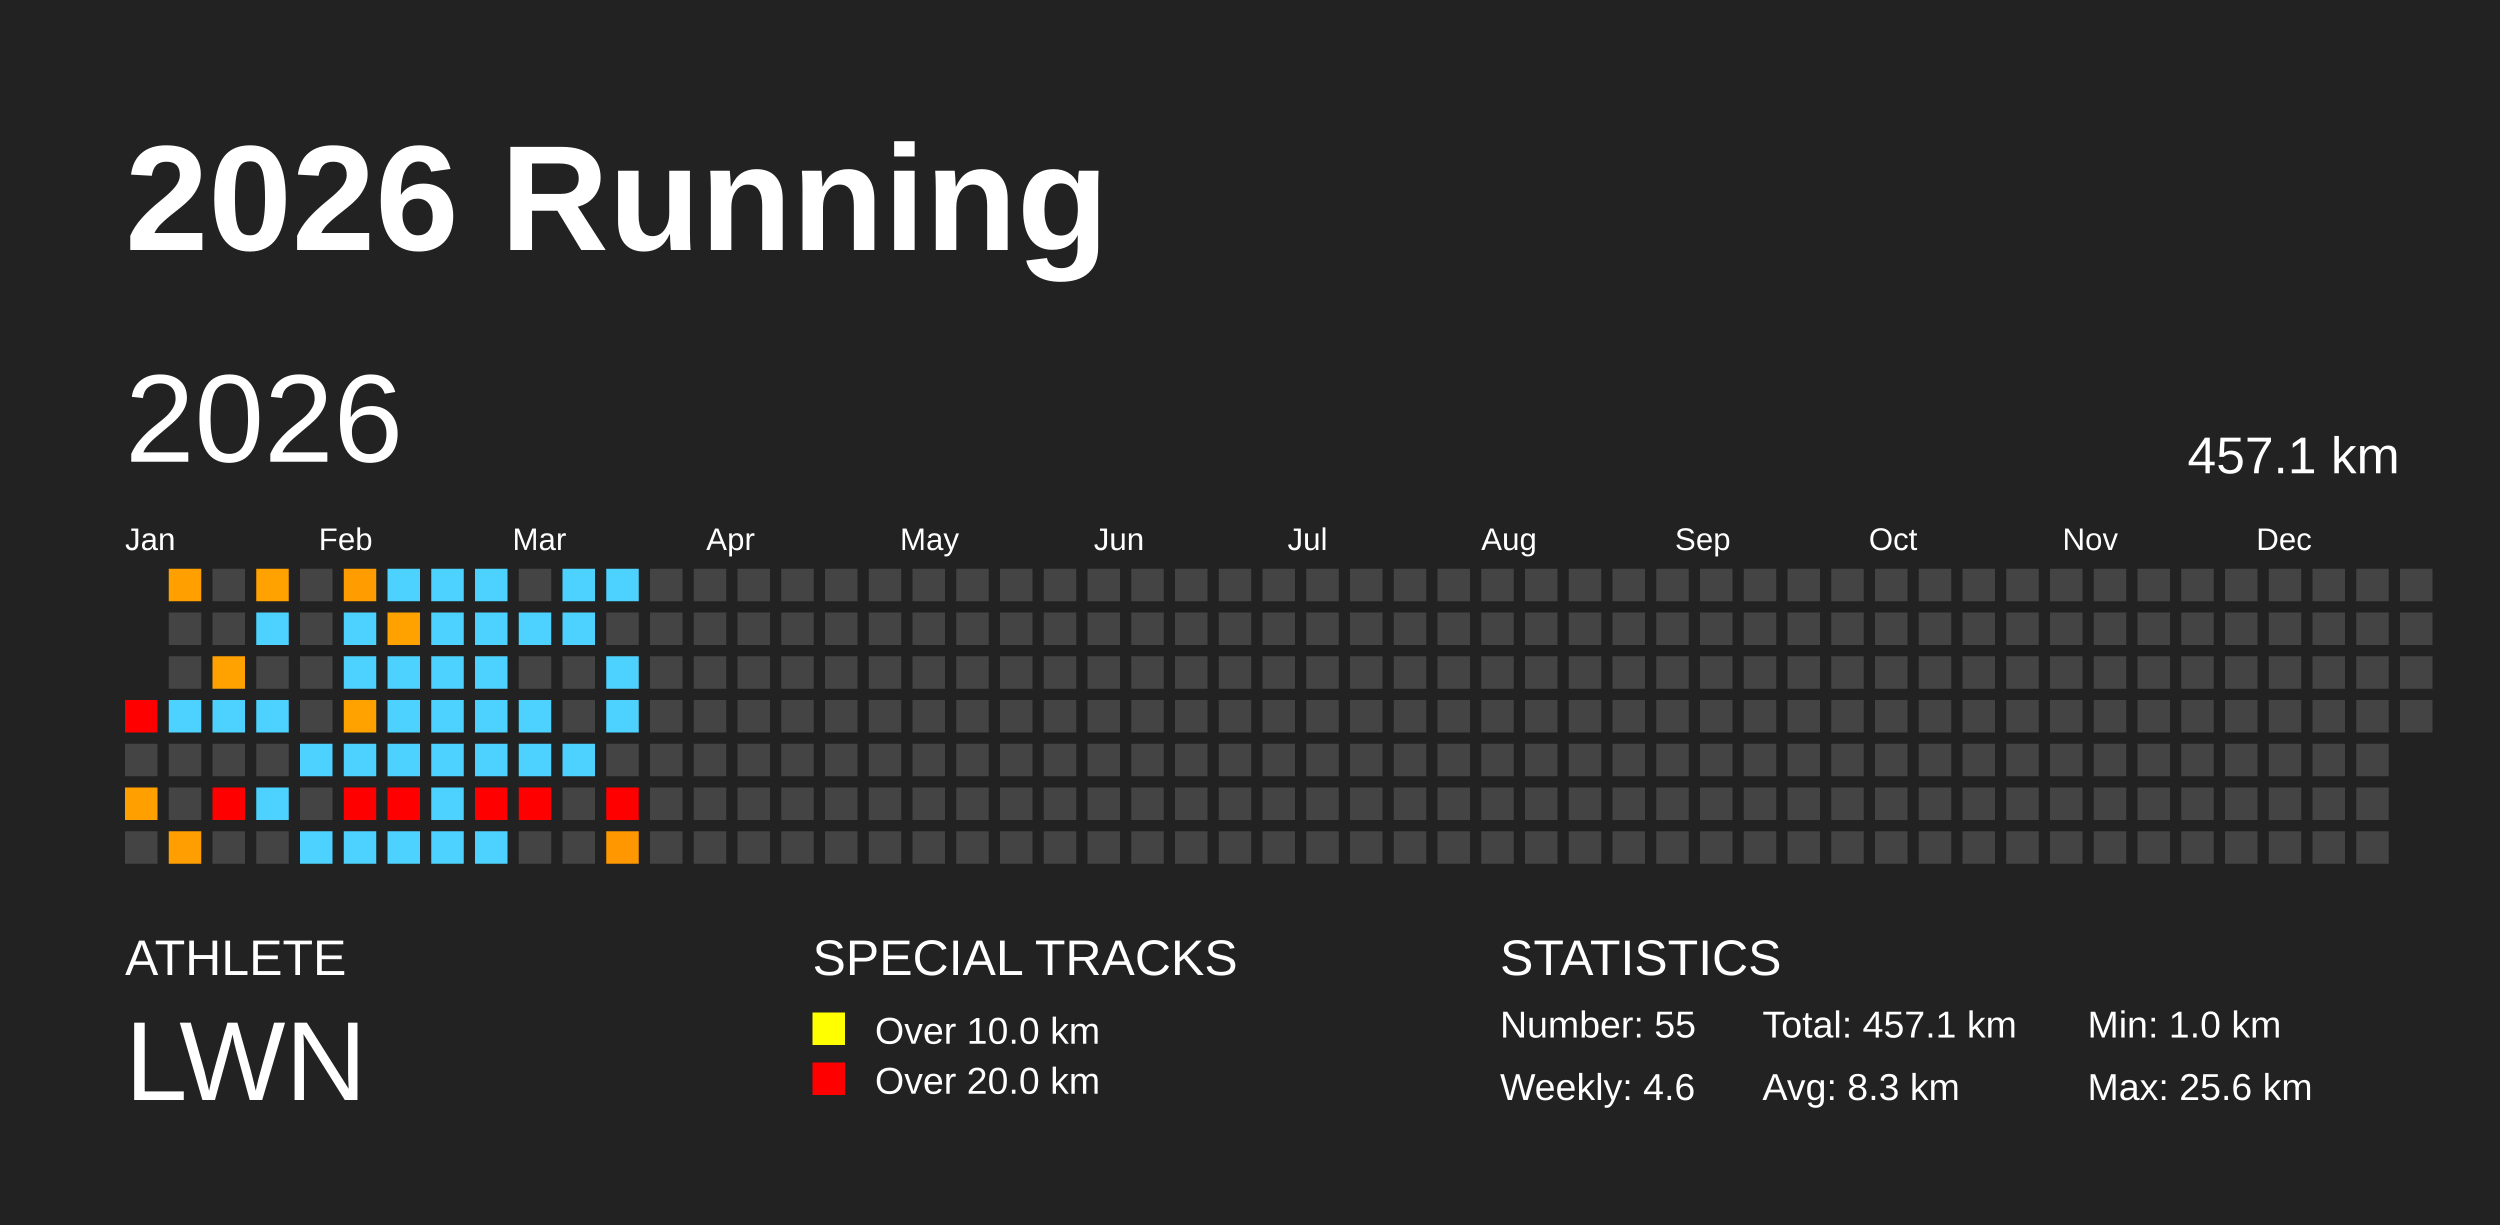
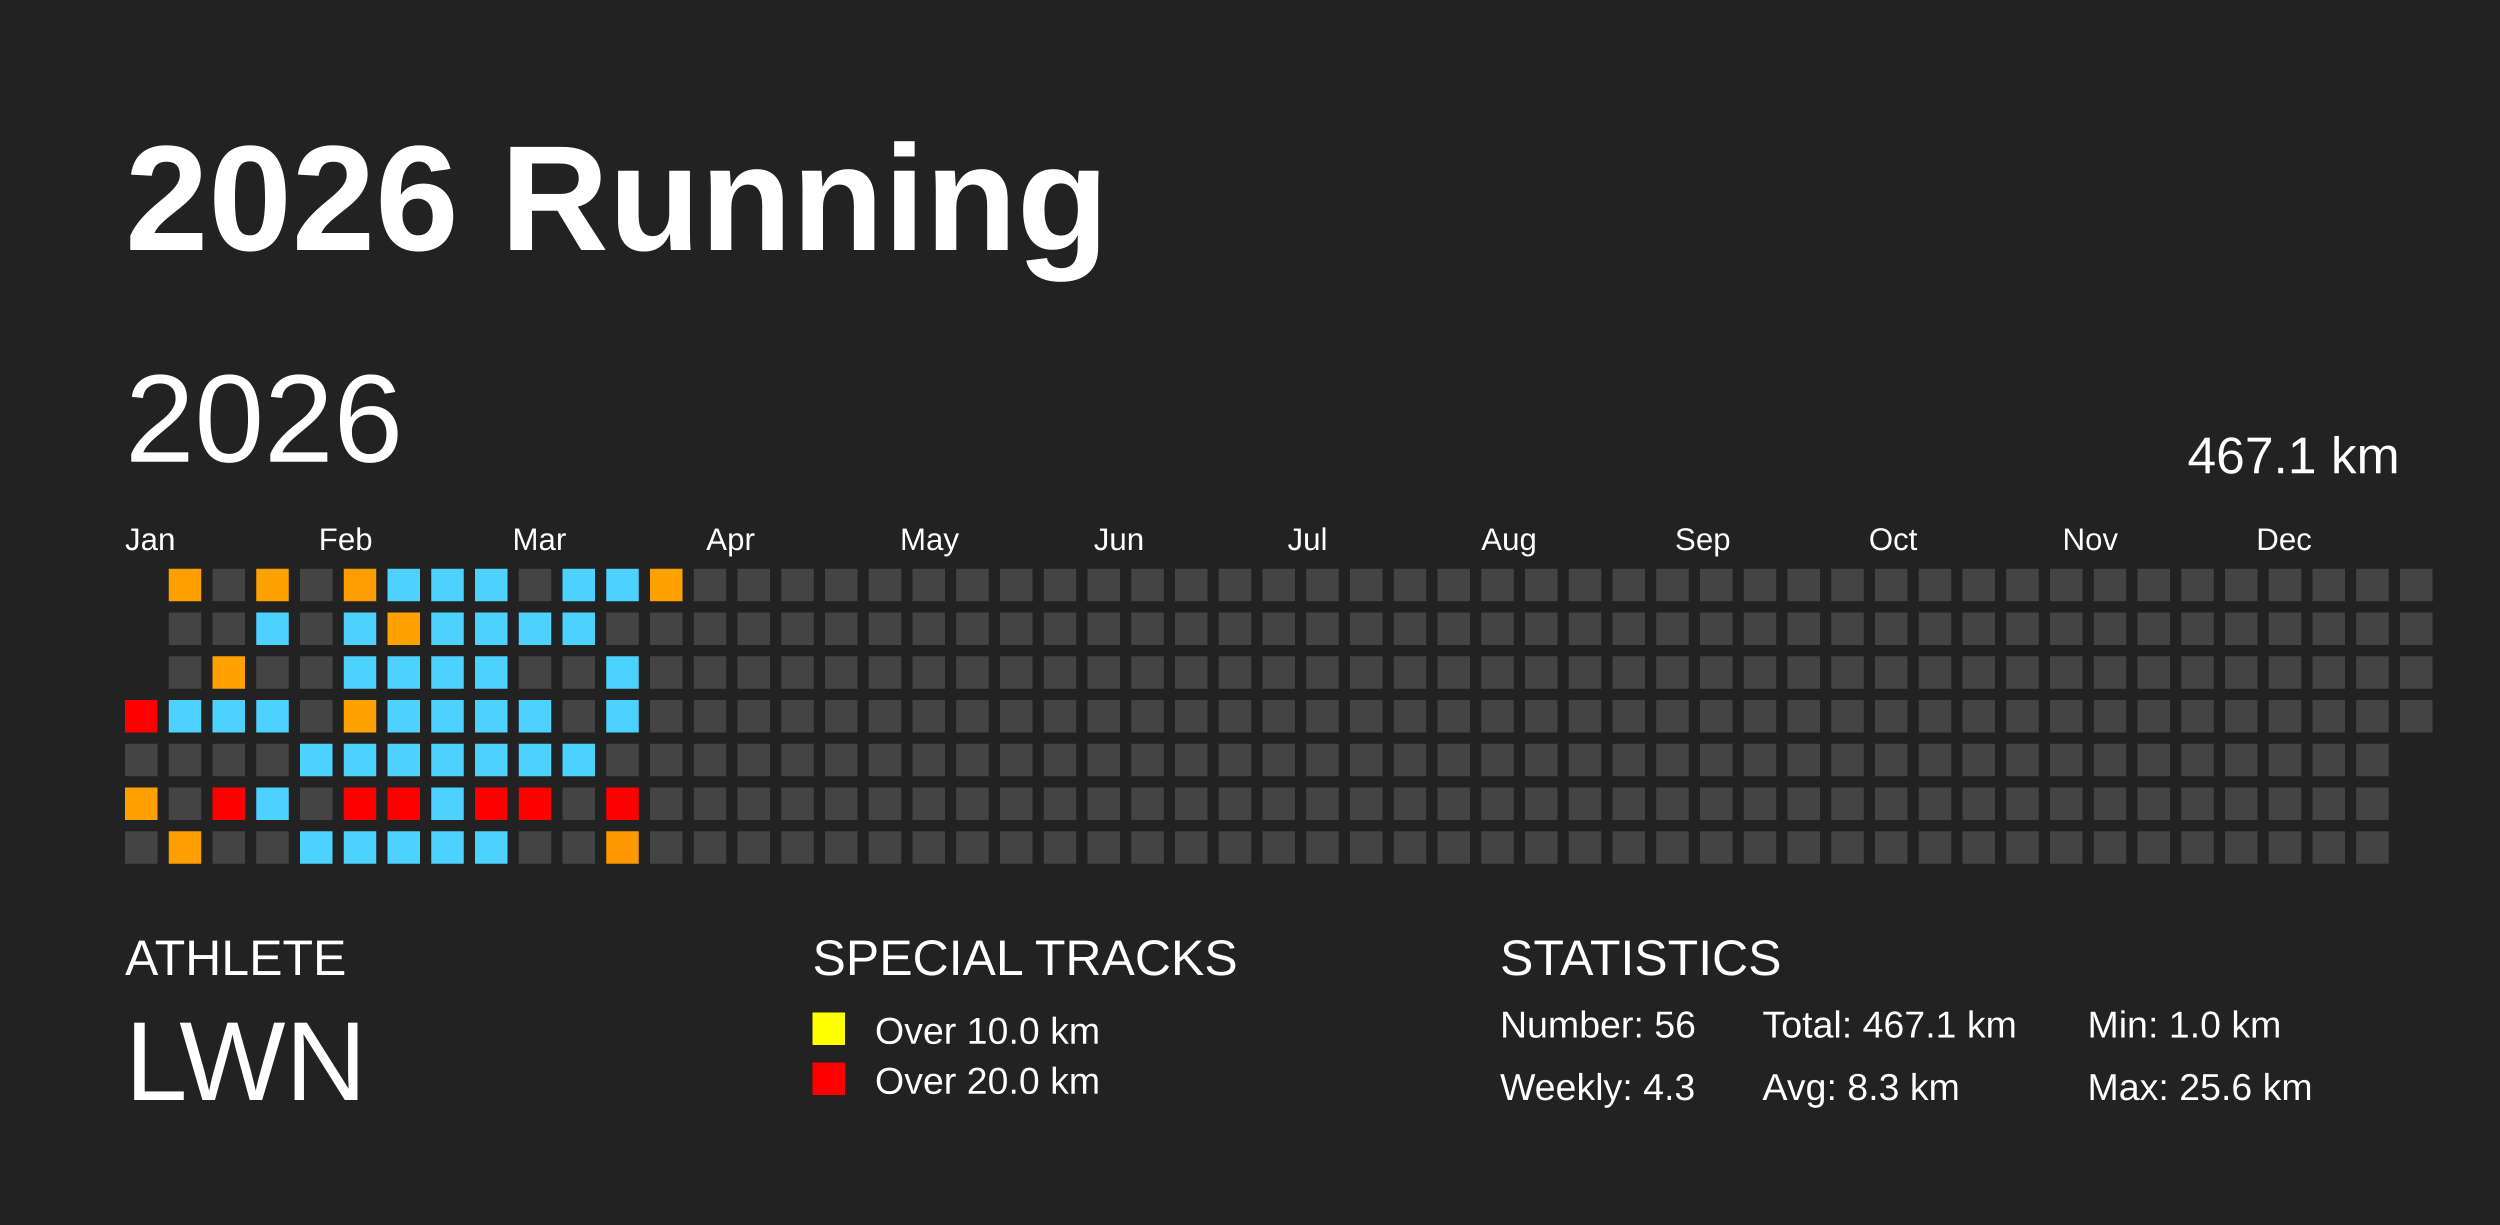
<svg xmlns="http://www.w3.org/2000/svg" baseProfile="full" height="98mm" version="1.1" viewBox="0,0,200,98" width="200mm">
  <defs />
  <rect fill="#222222" height="98" width="200" x="0" y="0" />
  <text fill="#FFFFFF" style="font-size:12px; font-family:Arial; font-weight:bold;" x="10" y="20">2026 Running</text>
  <text fill="#FFFFFF" style="font-size:4px; font-family:Arial" x="10" y="78">ATHLETE</text>
  <text fill="#FFFFFF" style="font-size:9px; font-family:Arial" x="10" y="88">LWN</text>
  <text fill="#FFFFFF" style="font-size:4px; font-family:Arial" x="65" y="78">SPECIAL TRACKS</text>
  <rect fill="yellow" height="2.6" width="2.6" x="65" y="81" />
  <text fill="#FFFFFF" style="font-size:3px; font-family:Arial" x="70" y="83.5">Over 10.0 km</text>
  <rect fill="red" height="2.6" width="2.6" x="65" y="85" />
  <text fill="#FFFFFF" style="font-size:3px; font-family:Arial" x="70" y="87.5">Over 20.0 km</text>
  <text fill="#FFFFFF" style="font-size:4px; font-family:Arial" x="120" y="78">STATISTICS</text>
-   <text fill="#FFFFFF" style="font-size:3px; font-family:Arial" x="120" y="83">Number: 55</text>
-   <text fill="#FFFFFF" style="font-size:3px; font-family:Arial" x="120" y="88">Weekly: 4.6</text>
-   <text fill="#FFFFFF" style="font-size:3px; font-family:Arial" x="141" y="83">Total: 457.1 km</text>
+   <text fill="#FFFFFF" style="font-size:3px; font-family:Arial" x="120" y="83">Number: 56</text>
+   <text fill="#FFFFFF" style="font-size:3px; font-family:Arial" x="120" y="88">Weekly: 4.3</text>
+   <text fill="#FFFFFF" style="font-size:3px; font-family:Arial" x="141" y="83">Total: 467.1 km</text>
  <text fill="#FFFFFF" style="font-size:3px; font-family:Arial" x="141" y="88">Avg: 8.3 km</text>
  <text fill="#FFFFFF" style="font-size:3px; font-family:Arial" x="167" y="83">Min: 1.0 km</text>
  <text fill="#FFFFFF" style="font-size:3px; font-family:Arial" x="167" y="88">Max: 25.6 km</text>
  <text dominant-baseline="hanging" fill="#FFFFFF" style="font-size:10.0px; font-family:Arial;" x="10" y="30">2026</text>
-   <text dominant-baseline="hanging" fill="#FFFFFF" style="font-size:4.125px; font-family:Arial;" x="175" y="35">457.1 km</text>
+   <text dominant-baseline="hanging" fill="#FFFFFF" style="font-size:4.125px; font-family:Arial;" x="175" y="35">467.1 km</text>
  <text fill="#FFFFFF" style="font-size:2.5px; font-family:Arial" x="10.0" y="44">Jan</text>
  <text fill="#FFFFFF" style="font-size:2.5px; font-family:Arial" x="25.5" y="44">Feb</text>
  <text fill="#FFFFFF" style="font-size:2.5px; font-family:Arial" x="41.0" y="44">Mar</text>
  <text fill="#FFFFFF" style="font-size:2.5px; font-family:Arial" x="56.5" y="44">Apr</text>
  <text fill="#FFFFFF" style="font-size:2.5px; font-family:Arial" x="72.0" y="44">May</text>
  <text fill="#FFFFFF" style="font-size:2.5px; font-family:Arial" x="87.5" y="44">Jun</text>
  <text fill="#FFFFFF" style="font-size:2.5px; font-family:Arial" x="103.0" y="44">Jul</text>
  <text fill="#FFFFFF" style="font-size:2.5px; font-family:Arial" x="118.5" y="44">Aug</text>
  <text fill="#FFFFFF" style="font-size:2.5px; font-family:Arial" x="134.0" y="44">Sep</text>
  <text fill="#FFFFFF" style="font-size:2.5px; font-family:Arial" x="149.5" y="44">Oct</text>
  <text fill="#FFFFFF" style="font-size:2.5px; font-family:Arial" x="165.0" y="44">Nov</text>
  <text fill="#FFFFFF" style="font-size:2.5px; font-family:Arial" x="180.5" y="44">Dec</text>
  <rect fill="red" height="2.6" width="2.6" x="10.0" y="56.0" />
  <rect fill="#444444" height="2.6" width="2.6" x="10.0" y="59.5" />
  <rect fill="#ffa000" height="2.6" width="2.6" x="10.0" y="63.0" />
  <rect fill="#444444" height="2.6" width="2.6" x="10.0" y="66.5" />
  <rect fill="#ffa000" height="2.6" width="2.6" x="13.5" y="45.5" />
  <rect fill="#444444" height="2.6" width="2.6" x="13.5" y="49.0" />
  <rect fill="#444444" height="2.6" width="2.6" x="13.5" y="52.5" />
  <rect fill="#4dd2ff" height="2.6" width="2.6" x="13.5" y="56.0" />
  <rect fill="#444444" height="2.6" width="2.6" x="13.5" y="59.5" />
  <rect fill="#444444" height="2.6" width="2.6" x="13.5" y="63.0" />
  <rect fill="#ff9e00" height="2.6" width="2.6" x="13.5" y="66.5" />
  <rect fill="#444444" height="2.6" width="2.6" x="17.0" y="45.5" />
  <rect fill="#444444" height="2.6" width="2.6" x="17.0" y="49.0" />
  <rect fill="#ffa200" height="2.6" width="2.6" x="17.0" y="52.5" />
  <rect fill="#4dd2ff" height="2.6" width="2.6" x="17.0" y="56.0" />
  <rect fill="#444444" height="2.6" width="2.6" x="17.0" y="59.5" />
  <rect fill="red" height="2.6" width="2.6" x="17.0" y="63.0" />
  <rect fill="#444444" height="2.6" width="2.6" x="17.0" y="66.5" />
  <rect fill="#ffa200" height="2.6" width="2.6" x="20.5" y="45.5" />
  <rect fill="#4dd2ff" height="2.6" width="2.6" x="20.5" y="49.0" />
  <rect fill="#444444" height="2.6" width="2.6" x="20.5" y="52.5" />
  <rect fill="#4dd2ff" height="2.6" width="2.6" x="20.5" y="56.0" />
  <rect fill="#444444" height="2.6" width="2.6" x="20.5" y="59.5" />
  <rect fill="#4dd2ff" height="2.6" width="2.6" x="20.5" y="63.0" />
  <rect fill="#444444" height="2.6" width="2.6" x="20.5" y="66.5" />
  <rect fill="#444444" height="2.6" width="2.6" x="24.0" y="45.5" />
  <rect fill="#444444" height="2.6" width="2.6" x="24.0" y="49.0" />
  <rect fill="#444444" height="2.6" width="2.6" x="24.0" y="52.5" />
  <rect fill="#444444" height="2.6" width="2.6" x="24.0" y="56.0" />
  <rect fill="#4dd2ff" height="2.6" width="2.6" x="24.0" y="59.5" />
  <rect fill="#444444" height="2.6" width="2.6" x="24.0" y="63.0" />
  <rect fill="#4dd2ff" height="2.6" width="2.6" x="24.0" y="66.5" />
  <rect fill="#ff9d00" height="2.6" width="2.6" x="27.5" y="45.5" />
  <rect fill="#4dd2ff" height="2.6" width="2.6" x="27.5" y="49.0" />
  <rect fill="#4dd2ff" height="2.6" width="2.6" x="27.5" y="52.5" />
  <rect fill="#ffa200" height="2.6" width="2.6" x="27.5" y="56.0" />
  <rect fill="#4dd2ff" height="2.6" width="2.6" x="27.5" y="59.5" />
  <rect fill="red" height="2.6" width="2.6" x="27.5" y="63.0" />
  <rect fill="#4dd2ff" height="2.6" width="2.6" x="27.5" y="66.5" />
  <rect fill="#4dd2ff" height="2.6" width="2.6" x="31.0" y="45.5" />
  <rect fill="#ffa200" height="2.6" width="2.6" x="31.0" y="49.0" />
  <rect fill="#4dd2ff" height="2.6" width="2.6" x="31.0" y="52.5" />
  <rect fill="#4dd2ff" height="2.6" width="2.6" x="31.0" y="56.0" />
  <rect fill="#4dd2ff" height="2.6" width="2.6" x="31.0" y="59.5" />
  <rect fill="red" height="2.6" width="2.6" x="31.0" y="63.0" />
  <rect fill="#4dd2ff" height="2.6" width="2.6" x="31.0" y="66.5" />
  <rect fill="#4dd2ff" height="2.6" width="2.6" x="34.5" y="45.5" />
  <rect fill="#4dd2ff" height="2.6" width="2.6" x="34.5" y="49.0" />
  <rect fill="#4dd2ff" height="2.6" width="2.6" x="34.5" y="52.5" />
  <rect fill="#4dd2ff" height="2.6" width="2.6" x="34.5" y="56.0" />
  <rect fill="#4dd2ff" height="2.6" width="2.6" x="34.5" y="59.5" />
  <rect fill="#4dd2ff" height="2.6" width="2.6" x="34.5" y="63.0" />
  <rect fill="#4dd2ff" height="2.6" width="2.6" x="34.5" y="66.5" />
  <rect fill="#4dd2ff" height="2.6" width="2.6" x="38.0" y="45.5" />
  <rect fill="#4dd2ff" height="2.6" width="2.6" x="38.0" y="49.0" />
  <rect fill="#4dd2ff" height="2.6" width="2.6" x="38.0" y="52.5" />
  <rect fill="#4dd2ff" height="2.6" width="2.6" x="38.0" y="56.0" />
  <rect fill="#4dd2ff" height="2.6" width="2.6" x="38.0" y="59.5" />
  <rect fill="red" height="2.6" width="2.6" x="38.0" y="63.0" />
  <rect fill="#4dd2ff" height="2.6" width="2.6" x="38.0" y="66.5" />
  <rect fill="#444444" height="2.6" width="2.6" x="41.5" y="45.5" />
  <rect fill="#4dd2ff" height="2.6" width="2.6" x="41.5" y="49.0" />
  <rect fill="#444444" height="2.6" width="2.6" x="41.5" y="52.5" />
  <rect fill="#4dd2ff" height="2.6" width="2.6" x="41.5" y="56.0" />
  <rect fill="#4dd2ff" height="2.6" width="2.6" x="41.5" y="59.5" />
  <rect fill="red" height="2.6" width="2.6" x="41.5" y="63.0" />
  <rect fill="#444444" height="2.6" width="2.6" x="41.5" y="66.5" />
  <rect fill="#4dd2ff" height="2.6" width="2.6" x="45.0" y="45.5" />
  <rect fill="#4dd2ff" height="2.6" width="2.6" x="45.0" y="49.0" />
  <rect fill="#444444" height="2.6" width="2.6" x="45.0" y="52.5" />
  <rect fill="#444444" height="2.6" width="2.6" x="45.0" y="56.0" />
  <rect fill="#4dd2ff" height="2.6" width="2.6" x="45.0" y="59.5" />
  <rect fill="#444444" height="2.6" width="2.6" x="45.0" y="63.0" />
  <rect fill="#444444" height="2.6" width="2.6" x="45.0" y="66.5" />
  <rect fill="#4dd2ff" height="2.6" width="2.6" x="48.5" y="45.5" />
  <rect fill="#444444" height="2.6" width="2.6" x="48.5" y="49.0" />
  <rect fill="#4dd2ff" height="2.6" width="2.6" x="48.5" y="52.5" />
  <rect fill="#4dd2ff" height="2.6" width="2.6" x="48.5" y="56.0" />
  <rect fill="#444444" height="2.6" width="2.6" x="48.5" y="59.5" />
  <rect fill="red" height="2.6" width="2.6" x="48.5" y="63.0" />
  <rect fill="#ff9800" height="2.6" width="2.6" x="48.5" y="66.5" />
-   <rect fill="#444444" height="2.6" width="2.6" x="52.0" y="45.5" />
+   <rect fill="#ffa200" height="2.6" width="2.6" x="52.0" y="45.5" />
  <rect fill="#444444" height="2.6" width="2.6" x="52.0" y="49.0" />
  <rect fill="#444444" height="2.6" width="2.6" x="52.0" y="52.5" />
  <rect fill="#444444" height="2.6" width="2.6" x="52.0" y="56.0" />
  <rect fill="#444444" height="2.6" width="2.6" x="52.0" y="59.5" />
  <rect fill="#444444" height="2.6" width="2.6" x="52.0" y="63.0" />
  <rect fill="#444444" height="2.6" width="2.6" x="52.0" y="66.5" />
  <rect fill="#444444" height="2.6" width="2.6" x="55.5" y="45.5" />
  <rect fill="#444444" height="2.6" width="2.6" x="55.5" y="49.0" />
  <rect fill="#444444" height="2.6" width="2.6" x="55.5" y="52.5" />
  <rect fill="#444444" height="2.6" width="2.6" x="55.5" y="56.0" />
  <rect fill="#444444" height="2.6" width="2.6" x="55.5" y="59.5" />
  <rect fill="#444444" height="2.6" width="2.6" x="55.5" y="63.0" />
  <rect fill="#444444" height="2.6" width="2.6" x="55.5" y="66.5" />
  <rect fill="#444444" height="2.6" width="2.6" x="59.0" y="45.5" />
  <rect fill="#444444" height="2.6" width="2.6" x="59.0" y="49.0" />
  <rect fill="#444444" height="2.6" width="2.6" x="59.0" y="52.5" />
  <rect fill="#444444" height="2.6" width="2.6" x="59.0" y="56.0" />
  <rect fill="#444444" height="2.6" width="2.6" x="59.0" y="59.5" />
  <rect fill="#444444" height="2.6" width="2.6" x="59.0" y="63.0" />
  <rect fill="#444444" height="2.6" width="2.6" x="59.0" y="66.5" />
  <rect fill="#444444" height="2.6" width="2.6" x="62.5" y="45.5" />
  <rect fill="#444444" height="2.6" width="2.6" x="62.5" y="49.0" />
  <rect fill="#444444" height="2.6" width="2.6" x="62.5" y="52.5" />
  <rect fill="#444444" height="2.6" width="2.6" x="62.5" y="56.0" />
  <rect fill="#444444" height="2.6" width="2.6" x="62.5" y="59.5" />
  <rect fill="#444444" height="2.6" width="2.6" x="62.5" y="63.0" />
  <rect fill="#444444" height="2.6" width="2.6" x="62.5" y="66.5" />
  <rect fill="#444444" height="2.6" width="2.6" x="66.0" y="45.5" />
  <rect fill="#444444" height="2.6" width="2.6" x="66.0" y="49.0" />
  <rect fill="#444444" height="2.6" width="2.6" x="66.0" y="52.5" />
  <rect fill="#444444" height="2.6" width="2.6" x="66.0" y="56.0" />
  <rect fill="#444444" height="2.6" width="2.6" x="66.0" y="59.5" />
  <rect fill="#444444" height="2.6" width="2.6" x="66.0" y="63.0" />
  <rect fill="#444444" height="2.6" width="2.6" x="66.0" y="66.5" />
  <rect fill="#444444" height="2.6" width="2.6" x="69.5" y="45.5" />
  <rect fill="#444444" height="2.6" width="2.6" x="69.5" y="49.0" />
  <rect fill="#444444" height="2.6" width="2.6" x="69.5" y="52.5" />
  <rect fill="#444444" height="2.6" width="2.6" x="69.5" y="56.0" />
  <rect fill="#444444" height="2.6" width="2.6" x="69.5" y="59.5" />
  <rect fill="#444444" height="2.6" width="2.6" x="69.5" y="63.0" />
  <rect fill="#444444" height="2.6" width="2.6" x="69.5" y="66.5" />
  <rect fill="#444444" height="2.6" width="2.6" x="73.0" y="45.5" />
  <rect fill="#444444" height="2.6" width="2.6" x="73.0" y="49.0" />
  <rect fill="#444444" height="2.6" width="2.6" x="73.0" y="52.5" />
  <rect fill="#444444" height="2.6" width="2.6" x="73.0" y="56.0" />
  <rect fill="#444444" height="2.6" width="2.6" x="73.0" y="59.5" />
  <rect fill="#444444" height="2.6" width="2.6" x="73.0" y="63.0" />
  <rect fill="#444444" height="2.6" width="2.6" x="73.0" y="66.5" />
  <rect fill="#444444" height="2.6" width="2.6" x="76.5" y="45.5" />
  <rect fill="#444444" height="2.6" width="2.6" x="76.5" y="49.0" />
  <rect fill="#444444" height="2.6" width="2.6" x="76.5" y="52.5" />
  <rect fill="#444444" height="2.6" width="2.6" x="76.5" y="56.0" />
  <rect fill="#444444" height="2.6" width="2.6" x="76.5" y="59.5" />
  <rect fill="#444444" height="2.6" width="2.6" x="76.5" y="63.0" />
  <rect fill="#444444" height="2.6" width="2.6" x="76.5" y="66.5" />
  <rect fill="#444444" height="2.6" width="2.6" x="80.0" y="45.5" />
  <rect fill="#444444" height="2.6" width="2.6" x="80.0" y="49.0" />
  <rect fill="#444444" height="2.6" width="2.6" x="80.0" y="52.5" />
  <rect fill="#444444" height="2.6" width="2.6" x="80.0" y="56.0" />
  <rect fill="#444444" height="2.6" width="2.6" x="80.0" y="59.5" />
  <rect fill="#444444" height="2.6" width="2.6" x="80.0" y="63.0" />
  <rect fill="#444444" height="2.6" width="2.6" x="80.0" y="66.5" />
  <rect fill="#444444" height="2.6" width="2.6" x="83.5" y="45.5" />
  <rect fill="#444444" height="2.6" width="2.6" x="83.5" y="49.0" />
  <rect fill="#444444" height="2.6" width="2.6" x="83.5" y="52.5" />
  <rect fill="#444444" height="2.6" width="2.6" x="83.5" y="56.0" />
  <rect fill="#444444" height="2.6" width="2.6" x="83.5" y="59.5" />
  <rect fill="#444444" height="2.6" width="2.6" x="83.5" y="63.0" />
  <rect fill="#444444" height="2.6" width="2.6" x="83.5" y="66.5" />
  <rect fill="#444444" height="2.6" width="2.6" x="87.0" y="45.5" />
  <rect fill="#444444" height="2.6" width="2.6" x="87.0" y="49.0" />
  <rect fill="#444444" height="2.6" width="2.6" x="87.0" y="52.5" />
  <rect fill="#444444" height="2.6" width="2.6" x="87.0" y="56.0" />
  <rect fill="#444444" height="2.6" width="2.6" x="87.0" y="59.5" />
  <rect fill="#444444" height="2.6" width="2.6" x="87.0" y="63.0" />
  <rect fill="#444444" height="2.6" width="2.6" x="87.0" y="66.5" />
  <rect fill="#444444" height="2.6" width="2.6" x="90.5" y="45.5" />
  <rect fill="#444444" height="2.6" width="2.6" x="90.5" y="49.0" />
  <rect fill="#444444" height="2.6" width="2.6" x="90.5" y="52.5" />
  <rect fill="#444444" height="2.6" width="2.6" x="90.5" y="56.0" />
  <rect fill="#444444" height="2.6" width="2.6" x="90.5" y="59.5" />
  <rect fill="#444444" height="2.6" width="2.6" x="90.5" y="63.0" />
  <rect fill="#444444" height="2.6" width="2.6" x="90.5" y="66.5" />
  <rect fill="#444444" height="2.6" width="2.6" x="94.0" y="45.5" />
  <rect fill="#444444" height="2.6" width="2.6" x="94.0" y="49.0" />
  <rect fill="#444444" height="2.6" width="2.6" x="94.0" y="52.5" />
  <rect fill="#444444" height="2.6" width="2.6" x="94.0" y="56.0" />
  <rect fill="#444444" height="2.6" width="2.6" x="94.0" y="59.5" />
  <rect fill="#444444" height="2.6" width="2.6" x="94.0" y="63.0" />
  <rect fill="#444444" height="2.6" width="2.6" x="94.0" y="66.5" />
  <rect fill="#444444" height="2.6" width="2.6" x="97.5" y="45.5" />
  <rect fill="#444444" height="2.6" width="2.6" x="97.5" y="49.0" />
  <rect fill="#444444" height="2.6" width="2.6" x="97.5" y="52.5" />
  <rect fill="#444444" height="2.6" width="2.6" x="97.5" y="56.0" />
  <rect fill="#444444" height="2.6" width="2.6" x="97.5" y="59.5" />
  <rect fill="#444444" height="2.6" width="2.6" x="97.5" y="63.0" />
  <rect fill="#444444" height="2.6" width="2.6" x="97.5" y="66.5" />
  <rect fill="#444444" height="2.6" width="2.6" x="101.0" y="45.5" />
  <rect fill="#444444" height="2.6" width="2.6" x="101.0" y="49.0" />
  <rect fill="#444444" height="2.6" width="2.6" x="101.0" y="52.5" />
  <rect fill="#444444" height="2.6" width="2.6" x="101.0" y="56.0" />
  <rect fill="#444444" height="2.6" width="2.6" x="101.0" y="59.5" />
  <rect fill="#444444" height="2.6" width="2.6" x="101.0" y="63.0" />
  <rect fill="#444444" height="2.6" width="2.6" x="101.0" y="66.5" />
  <rect fill="#444444" height="2.6" width="2.6" x="104.5" y="45.5" />
  <rect fill="#444444" height="2.6" width="2.6" x="104.5" y="49.0" />
  <rect fill="#444444" height="2.6" width="2.6" x="104.5" y="52.5" />
  <rect fill="#444444" height="2.6" width="2.6" x="104.5" y="56.0" />
  <rect fill="#444444" height="2.6" width="2.6" x="104.5" y="59.5" />
  <rect fill="#444444" height="2.6" width="2.6" x="104.5" y="63.0" />
  <rect fill="#444444" height="2.6" width="2.6" x="104.5" y="66.5" />
  <rect fill="#444444" height="2.6" width="2.6" x="108.0" y="45.5" />
  <rect fill="#444444" height="2.6" width="2.6" x="108.0" y="49.0" />
  <rect fill="#444444" height="2.6" width="2.6" x="108.0" y="52.5" />
  <rect fill="#444444" height="2.6" width="2.6" x="108.0" y="56.0" />
  <rect fill="#444444" height="2.6" width="2.6" x="108.0" y="59.5" />
  <rect fill="#444444" height="2.6" width="2.6" x="108.0" y="63.0" />
  <rect fill="#444444" height="2.6" width="2.6" x="108.0" y="66.5" />
  <rect fill="#444444" height="2.6" width="2.6" x="111.5" y="45.5" />
  <rect fill="#444444" height="2.6" width="2.6" x="111.5" y="49.0" />
  <rect fill="#444444" height="2.6" width="2.6" x="111.5" y="52.5" />
  <rect fill="#444444" height="2.6" width="2.6" x="111.5" y="56.0" />
  <rect fill="#444444" height="2.6" width="2.6" x="111.5" y="59.5" />
  <rect fill="#444444" height="2.6" width="2.6" x="111.5" y="63.0" />
  <rect fill="#444444" height="2.6" width="2.6" x="111.5" y="66.5" />
  <rect fill="#444444" height="2.6" width="2.6" x="115.0" y="45.5" />
  <rect fill="#444444" height="2.6" width="2.6" x="115.0" y="49.0" />
  <rect fill="#444444" height="2.6" width="2.6" x="115.0" y="52.5" />
  <rect fill="#444444" height="2.6" width="2.6" x="115.0" y="56.0" />
  <rect fill="#444444" height="2.6" width="2.6" x="115.0" y="59.5" />
  <rect fill="#444444" height="2.6" width="2.6" x="115.0" y="63.0" />
  <rect fill="#444444" height="2.6" width="2.6" x="115.0" y="66.5" />
  <rect fill="#444444" height="2.6" width="2.6" x="118.5" y="45.5" />
  <rect fill="#444444" height="2.6" width="2.6" x="118.5" y="49.0" />
  <rect fill="#444444" height="2.6" width="2.6" x="118.5" y="52.5" />
  <rect fill="#444444" height="2.6" width="2.6" x="118.5" y="56.0" />
  <rect fill="#444444" height="2.6" width="2.6" x="118.5" y="59.5" />
  <rect fill="#444444" height="2.6" width="2.6" x="118.5" y="63.0" />
  <rect fill="#444444" height="2.6" width="2.6" x="118.5" y="66.5" />
  <rect fill="#444444" height="2.6" width="2.6" x="122.0" y="45.5" />
  <rect fill="#444444" height="2.6" width="2.6" x="122.0" y="49.0" />
  <rect fill="#444444" height="2.6" width="2.6" x="122.0" y="52.5" />
  <rect fill="#444444" height="2.6" width="2.6" x="122.0" y="56.0" />
  <rect fill="#444444" height="2.6" width="2.6" x="122.0" y="59.5" />
  <rect fill="#444444" height="2.6" width="2.6" x="122.0" y="63.0" />
  <rect fill="#444444" height="2.6" width="2.6" x="122.0" y="66.5" />
  <rect fill="#444444" height="2.6" width="2.6" x="125.5" y="45.5" />
  <rect fill="#444444" height="2.6" width="2.6" x="125.5" y="49.0" />
  <rect fill="#444444" height="2.6" width="2.6" x="125.5" y="52.5" />
  <rect fill="#444444" height="2.6" width="2.6" x="125.5" y="56.0" />
  <rect fill="#444444" height="2.6" width="2.6" x="125.5" y="59.5" />
  <rect fill="#444444" height="2.6" width="2.6" x="125.5" y="63.0" />
  <rect fill="#444444" height="2.6" width="2.6" x="125.5" y="66.5" />
  <rect fill="#444444" height="2.6" width="2.6" x="129.0" y="45.5" />
  <rect fill="#444444" height="2.6" width="2.6" x="129.0" y="49.0" />
  <rect fill="#444444" height="2.6" width="2.6" x="129.0" y="52.5" />
  <rect fill="#444444" height="2.6" width="2.6" x="129.0" y="56.0" />
  <rect fill="#444444" height="2.6" width="2.6" x="129.0" y="59.5" />
  <rect fill="#444444" height="2.6" width="2.6" x="129.0" y="63.0" />
  <rect fill="#444444" height="2.6" width="2.6" x="129.0" y="66.5" />
  <rect fill="#444444" height="2.6" width="2.6" x="132.5" y="45.5" />
  <rect fill="#444444" height="2.6" width="2.6" x="132.5" y="49.0" />
  <rect fill="#444444" height="2.6" width="2.6" x="132.5" y="52.5" />
  <rect fill="#444444" height="2.6" width="2.6" x="132.5" y="56.0" />
  <rect fill="#444444" height="2.6" width="2.6" x="132.5" y="59.5" />
  <rect fill="#444444" height="2.6" width="2.6" x="132.5" y="63.0" />
  <rect fill="#444444" height="2.6" width="2.6" x="132.5" y="66.5" />
  <rect fill="#444444" height="2.6" width="2.6" x="136.0" y="45.5" />
  <rect fill="#444444" height="2.6" width="2.6" x="136.0" y="49.0" />
  <rect fill="#444444" height="2.6" width="2.6" x="136.0" y="52.5" />
  <rect fill="#444444" height="2.6" width="2.6" x="136.0" y="56.0" />
  <rect fill="#444444" height="2.6" width="2.6" x="136.0" y="59.5" />
  <rect fill="#444444" height="2.6" width="2.6" x="136.0" y="63.0" />
  <rect fill="#444444" height="2.6" width="2.6" x="136.0" y="66.5" />
  <rect fill="#444444" height="2.6" width="2.6" x="139.5" y="45.5" />
  <rect fill="#444444" height="2.6" width="2.6" x="139.5" y="49.0" />
  <rect fill="#444444" height="2.6" width="2.6" x="139.5" y="52.5" />
  <rect fill="#444444" height="2.6" width="2.6" x="139.5" y="56.0" />
  <rect fill="#444444" height="2.6" width="2.6" x="139.5" y="59.5" />
  <rect fill="#444444" height="2.6" width="2.6" x="139.5" y="63.0" />
  <rect fill="#444444" height="2.6" width="2.6" x="139.5" y="66.5" />
  <rect fill="#444444" height="2.6" width="2.6" x="143.0" y="45.5" />
  <rect fill="#444444" height="2.6" width="2.6" x="143.0" y="49.0" />
  <rect fill="#444444" height="2.6" width="2.6" x="143.0" y="52.5" />
  <rect fill="#444444" height="2.6" width="2.6" x="143.0" y="56.0" />
  <rect fill="#444444" height="2.6" width="2.6" x="143.0" y="59.5" />
  <rect fill="#444444" height="2.6" width="2.6" x="143.0" y="63.0" />
  <rect fill="#444444" height="2.6" width="2.6" x="143.0" y="66.5" />
  <rect fill="#444444" height="2.6" width="2.6" x="146.5" y="45.5" />
  <rect fill="#444444" height="2.6" width="2.6" x="146.5" y="49.0" />
  <rect fill="#444444" height="2.6" width="2.6" x="146.5" y="52.5" />
  <rect fill="#444444" height="2.6" width="2.6" x="146.5" y="56.0" />
  <rect fill="#444444" height="2.6" width="2.6" x="146.5" y="59.5" />
  <rect fill="#444444" height="2.6" width="2.6" x="146.5" y="63.0" />
  <rect fill="#444444" height="2.6" width="2.6" x="146.5" y="66.5" />
  <rect fill="#444444" height="2.6" width="2.6" x="150.0" y="45.5" />
  <rect fill="#444444" height="2.6" width="2.6" x="150.0" y="49.0" />
  <rect fill="#444444" height="2.6" width="2.6" x="150.0" y="52.5" />
  <rect fill="#444444" height="2.6" width="2.6" x="150.0" y="56.0" />
  <rect fill="#444444" height="2.6" width="2.6" x="150.0" y="59.5" />
  <rect fill="#444444" height="2.6" width="2.6" x="150.0" y="63.0" />
  <rect fill="#444444" height="2.6" width="2.6" x="150.0" y="66.5" />
  <rect fill="#444444" height="2.6" width="2.6" x="153.5" y="45.5" />
  <rect fill="#444444" height="2.6" width="2.6" x="153.5" y="49.0" />
  <rect fill="#444444" height="2.6" width="2.6" x="153.5" y="52.5" />
  <rect fill="#444444" height="2.6" width="2.6" x="153.5" y="56.0" />
  <rect fill="#444444" height="2.6" width="2.6" x="153.5" y="59.5" />
  <rect fill="#444444" height="2.6" width="2.6" x="153.5" y="63.0" />
  <rect fill="#444444" height="2.6" width="2.6" x="153.5" y="66.5" />
  <rect fill="#444444" height="2.6" width="2.6" x="157.0" y="45.5" />
  <rect fill="#444444" height="2.6" width="2.6" x="157.0" y="49.0" />
  <rect fill="#444444" height="2.6" width="2.6" x="157.0" y="52.5" />
  <rect fill="#444444" height="2.6" width="2.6" x="157.0" y="56.0" />
  <rect fill="#444444" height="2.6" width="2.6" x="157.0" y="59.5" />
  <rect fill="#444444" height="2.6" width="2.6" x="157.0" y="63.0" />
  <rect fill="#444444" height="2.6" width="2.6" x="157.0" y="66.5" />
  <rect fill="#444444" height="2.6" width="2.6" x="160.5" y="45.5" />
  <rect fill="#444444" height="2.6" width="2.6" x="160.5" y="49.0" />
  <rect fill="#444444" height="2.6" width="2.6" x="160.5" y="52.5" />
  <rect fill="#444444" height="2.6" width="2.6" x="160.5" y="56.0" />
  <rect fill="#444444" height="2.6" width="2.6" x="160.5" y="59.5" />
  <rect fill="#444444" height="2.6" width="2.6" x="160.5" y="63.0" />
  <rect fill="#444444" height="2.6" width="2.6" x="160.5" y="66.5" />
  <rect fill="#444444" height="2.6" width="2.6" x="164.0" y="45.5" />
  <rect fill="#444444" height="2.6" width="2.6" x="164.0" y="49.0" />
  <rect fill="#444444" height="2.6" width="2.6" x="164.0" y="52.5" />
  <rect fill="#444444" height="2.6" width="2.6" x="164.0" y="56.0" />
  <rect fill="#444444" height="2.6" width="2.6" x="164.0" y="59.5" />
  <rect fill="#444444" height="2.6" width="2.6" x="164.0" y="63.0" />
  <rect fill="#444444" height="2.6" width="2.6" x="164.0" y="66.5" />
  <rect fill="#444444" height="2.6" width="2.6" x="167.5" y="45.5" />
  <rect fill="#444444" height="2.6" width="2.6" x="167.5" y="49.0" />
  <rect fill="#444444" height="2.6" width="2.6" x="167.5" y="52.5" />
  <rect fill="#444444" height="2.6" width="2.6" x="167.5" y="56.0" />
  <rect fill="#444444" height="2.6" width="2.6" x="167.5" y="59.5" />
  <rect fill="#444444" height="2.6" width="2.6" x="167.5" y="63.0" />
  <rect fill="#444444" height="2.6" width="2.6" x="167.5" y="66.5" />
  <rect fill="#444444" height="2.6" width="2.6" x="171.0" y="45.5" />
  <rect fill="#444444" height="2.6" width="2.6" x="171.0" y="49.0" />
  <rect fill="#444444" height="2.6" width="2.6" x="171.0" y="52.5" />
  <rect fill="#444444" height="2.6" width="2.6" x="171.0" y="56.0" />
  <rect fill="#444444" height="2.6" width="2.6" x="171.0" y="59.5" />
  <rect fill="#444444" height="2.6" width="2.6" x="171.0" y="63.0" />
  <rect fill="#444444" height="2.6" width="2.6" x="171.0" y="66.5" />
  <rect fill="#444444" height="2.6" width="2.6" x="174.5" y="45.5" />
  <rect fill="#444444" height="2.6" width="2.6" x="174.5" y="49.0" />
  <rect fill="#444444" height="2.6" width="2.6" x="174.5" y="52.5" />
  <rect fill="#444444" height="2.6" width="2.6" x="174.5" y="56.0" />
  <rect fill="#444444" height="2.6" width="2.6" x="174.5" y="59.5" />
  <rect fill="#444444" height="2.6" width="2.6" x="174.5" y="63.0" />
  <rect fill="#444444" height="2.6" width="2.6" x="174.5" y="66.5" />
  <rect fill="#444444" height="2.6" width="2.6" x="178.0" y="45.5" />
  <rect fill="#444444" height="2.6" width="2.6" x="178.0" y="49.0" />
  <rect fill="#444444" height="2.6" width="2.6" x="178.0" y="52.5" />
  <rect fill="#444444" height="2.6" width="2.6" x="178.0" y="56.0" />
  <rect fill="#444444" height="2.6" width="2.6" x="178.0" y="59.5" />
  <rect fill="#444444" height="2.6" width="2.6" x="178.0" y="63.0" />
  <rect fill="#444444" height="2.6" width="2.6" x="178.0" y="66.5" />
  <rect fill="#444444" height="2.6" width="2.6" x="181.5" y="45.5" />
  <rect fill="#444444" height="2.6" width="2.6" x="181.5" y="49.0" />
  <rect fill="#444444" height="2.6" width="2.6" x="181.5" y="52.5" />
  <rect fill="#444444" height="2.6" width="2.6" x="181.5" y="56.0" />
  <rect fill="#444444" height="2.6" width="2.6" x="181.5" y="59.5" />
  <rect fill="#444444" height="2.6" width="2.6" x="181.5" y="63.0" />
  <rect fill="#444444" height="2.6" width="2.6" x="181.5" y="66.5" />
  <rect fill="#444444" height="2.6" width="2.6" x="185.0" y="45.5" />
  <rect fill="#444444" height="2.6" width="2.6" x="185.0" y="49.0" />
  <rect fill="#444444" height="2.6" width="2.6" x="185.0" y="52.5" />
  <rect fill="#444444" height="2.6" width="2.6" x="185.0" y="56.0" />
  <rect fill="#444444" height="2.6" width="2.6" x="185.0" y="59.5" />
  <rect fill="#444444" height="2.6" width="2.6" x="185.0" y="63.0" />
  <rect fill="#444444" height="2.6" width="2.6" x="185.0" y="66.5" />
  <rect fill="#444444" height="2.6" width="2.6" x="188.5" y="45.5" />
  <rect fill="#444444" height="2.6" width="2.6" x="188.5" y="49.0" />
  <rect fill="#444444" height="2.6" width="2.6" x="188.5" y="52.5" />
  <rect fill="#444444" height="2.6" width="2.6" x="188.5" y="56.0" />
  <rect fill="#444444" height="2.6" width="2.6" x="188.5" y="59.5" />
  <rect fill="#444444" height="2.6" width="2.6" x="188.5" y="63.0" />
  <rect fill="#444444" height="2.6" width="2.6" x="188.5" y="66.5" />
  <rect fill="#444444" height="2.6" width="2.6" x="192.0" y="45.5" />
  <rect fill="#444444" height="2.6" width="2.6" x="192.0" y="49.0" />
  <rect fill="#444444" height="2.6" width="2.6" x="192.0" y="52.5" />
  <rect fill="#444444" height="2.6" width="2.6" x="192.0" y="56.0" />
</svg>
